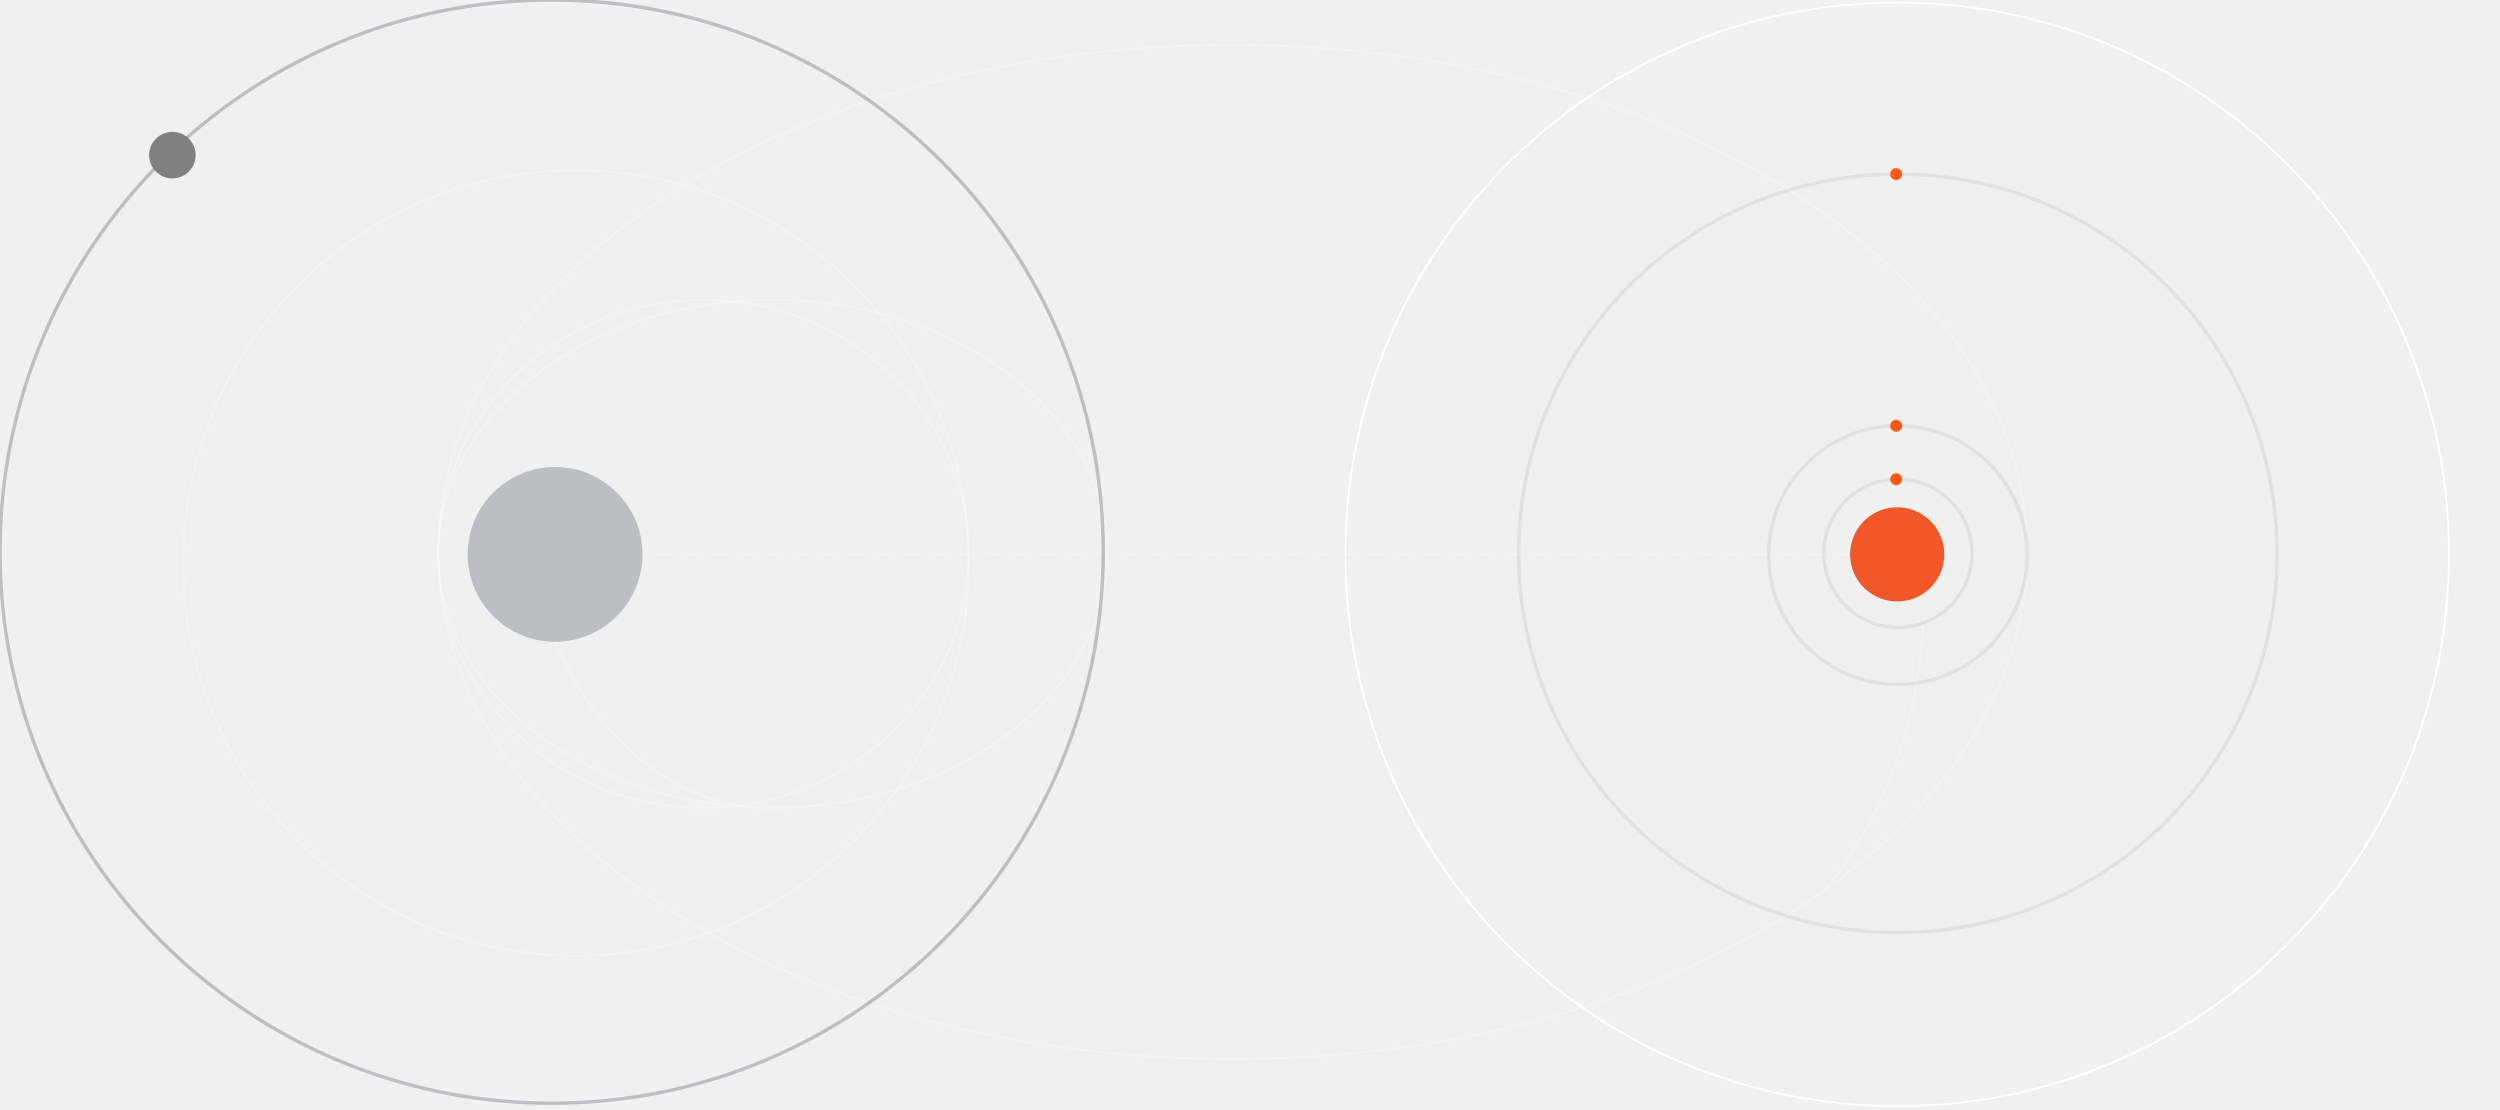
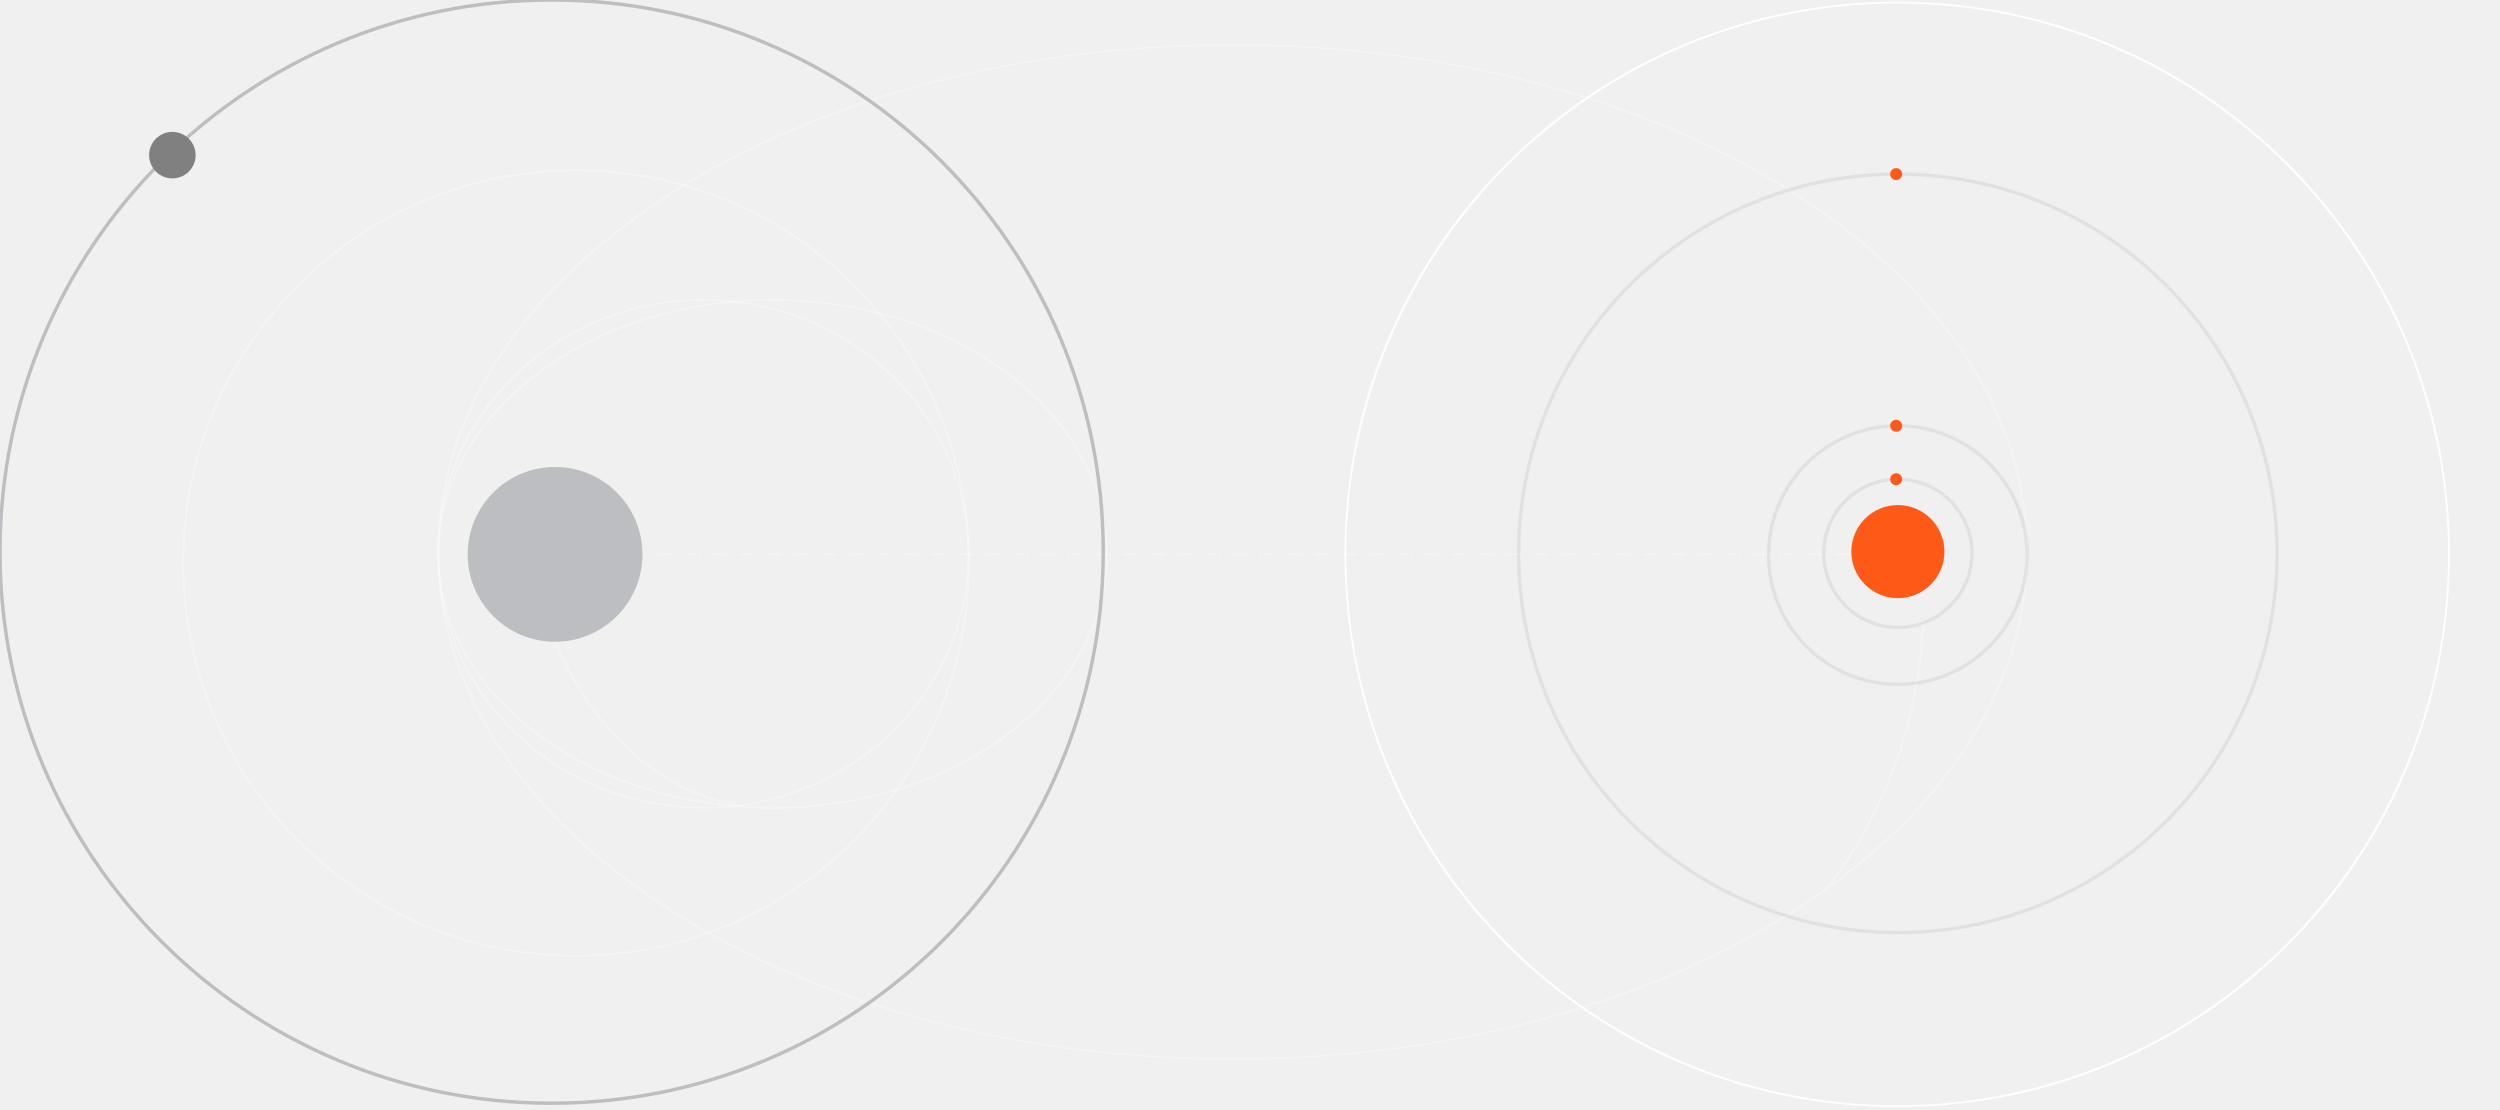
<svg xmlns="http://www.w3.org/2000/svg" version="1.1" id="view1back" x="0px" y="0px" viewBox="0 0 1450.3 643.5" style="enable-background:new 0 0 1450.3 643.5;" xml:space="preserve">
  <style type="text/css">
		.st10{opacity:0.3;}
		.st1{fill:#FFFFFF;}
		.st2{fill:#BDBEC1;}
		.st3{fill:#F15728;}
		.st4{fill: blue;}
		.st100 {opacity: 1; z-index:100;}
		.red-color {fill: red;}
+ 		#view1back .mob-circles {
+ 		    display: none;
+ 		}
+ 		.upper-circles{
+ 			opacity: 0.4;
+ 		}
+ 		#mob-planet1,
+ 		#mob-planet2 {
+ 			opacity: 1;
+ 		}
	</style>
  <g>
    <g class="st10">
      <g>
        <rect x="322" y="321.1" class="st1" width="4" height="1" />
      </g>
      <g>
        <path class="st1" d="M1088.7,322.1h-7.9v-1h7.9V322.1z M1072.8,322.1h-7.9v-1h7.9V322.1z M1056.9,322.1h-7.9v-1h7.9V322.1z       M1041,322.1h-7.9v-1h7.9V322.1z M1025.1,322.1h-7.9v-1h7.9V322.1z M1009.2,322.1h-7.9v-1h7.9V322.1z M993.3,322.1h-7.9v-1h7.9      V322.1z M977.5,322.1h-7.9v-1h7.9V322.1z M961.6,322.1h-7.9v-1h7.9V322.1z M945.7,322.1h-7.9v-1h7.9V322.1z M929.8,322.1h-7.9v-1      h7.9V322.1z M913.9,322.1H906v-1h7.9V322.1z M898,322.1h-7.9v-1h7.9V322.1z M882.1,322.1h-7.9v-1h7.9V322.1z M866.2,322.1h-7.9      v-1h7.9V322.1z M850.3,322.1h-7.9v-1h7.9V322.1z M834.5,322.1h-7.9v-1h7.9V322.1z M818.6,322.1h-7.9v-1h7.9V322.1z M802.7,322.1      h-7.9v-1h7.9V322.1z M786.8,322.1h-7.9v-1h7.9V322.1z M770.9,322.1H763v-1h7.9V322.1z M755,322.1h-7.9v-1h7.9V322.1z       M739.1,322.1h-7.9v-1h7.9V322.1z M723.2,322.1h-7.9v-1h7.9V322.1z M707.3,322.1h-7.9v-1h7.9V322.1z M691.5,322.1h-7.9v-1h7.9      V322.1z M675.6,322.1h-7.9v-1h7.9V322.1z M659.7,322.1h-7.9v-1h7.9V322.1z M643.8,322.1h-7.9v-1h7.9V322.1z M627.9,322.1H620v-1      h7.9V322.1z M612,322.1h-7.9v-1h7.9V322.1z M596.1,322.1h-7.9v-1h7.9V322.1z M580.2,322.1h-7.9v-1h7.9V322.1z M564.3,322.1h-7.9      v-1h7.9V322.1z M548.5,322.1h-7.9v-1h7.9V322.1z M532.6,322.1h-7.9v-1h7.9V322.1z M516.7,322.1h-7.9v-1h7.9V322.1z M500.8,322.1      h-7.9v-1h7.9V322.1z M484.9,322.1H477v-1h7.9V322.1z M469,322.1h-7.9v-1h7.9V322.1z M453.1,322.1h-7.9v-1h7.9V322.1z       M437.2,322.1h-7.9v-1h7.9V322.1z M421.4,322.1h-7.9v-1h7.9V322.1z M405.5,322.1h-7.9v-1h7.9V322.1z M389.6,322.1h-7.9v-1h7.9      V322.1z M373.7,322.1h-7.9v-1h7.9V322.1z M357.8,322.1h-7.9v-1h7.9V322.1z M341.9,322.1H334v-1h7.9V322.1z" />
      </g>
      <g>
        <rect x="1096.6" y="321.1" class="st1" width="4" height="1" />
      </g>
    </g>
    <g class="st10">
      <path class="st1" d="M334.1,555c-61,0-118.3-23.8-161.5-66.9s-66.9-100.5-66.9-161.5s23.8-118.3,66.9-161.5s100.5-66.9,161.5-66.9     c61,0,118.3,23.8,161.5,66.9c43.1,43.1,66.9,100.5,66.9,161.5c0,61-23.8,118.3-66.9,161.5C452.5,531.2,395.1,555,334.1,555z      M334.1,99.4c-58.2,0-116.4,22.2-160.8,66.5c-88.6,88.6-88.6,232.9,0,321.5c44.3,44.3,102.6,66.5,160.8,66.5     c58.2,0,116.4-22.2,160.8-66.5c42.9-42.9,66.6-100,66.6-160.8c0-60.7-23.6-117.8-66.6-160.8C450.6,121.5,392.4,99.4,334.1,99.4z" />
    </g>
    <g>
      <path class="st1" d="M1100.6,642.2c-85.6,0-166.1-33.3-226.7-93.9C813.4,487.8,780,407.2,780,321.6c0-85.6,33.3-166.1,93.9-226.7     C934.5,34.3,1015,1,1100.6,1c85.6,0,166.1,33.3,226.7,93.9c60.6,60.6,93.9,141.1,93.9,226.7c0,85.6-33.3,166.1-93.9,226.7     C1266.8,608.9,1186.3,642.2,1100.6,642.2z M1100.6,2C924.4,2,781,145.4,781,321.6c0,176.2,143.4,319.6,319.6,319.6     c176.2,0,319.6-143.4,319.6-319.6C1420.2,145.4,1276.9,2,1100.6,2z" />
    </g>
    <g class="st10">
      <path class="st1" d="M408,469.1c-85.1,0-154.3-66.3-154.3-147.8c0-81.5,69.2-147.8,154.3-147.8s154.3,66.3,154.3,147.8     C562.4,402.8,493.1,469.1,408,469.1z M408,174.5c-84.5,0-153.3,65.9-153.3,146.8c0,81,68.8,146.8,153.3,146.8     s153.3-65.9,153.3-146.8C561.4,240.3,492.6,174.5,408,174.5z" />
    </g>
    <g class="st10">
      <path class="st1" d="M1140.1,205.4c-23.2-35.1-56.5-66.6-98.9-93.6c-87.1-55.6-202.9-86.2-326.1-86.2     c-123.2,0-239,30.6-326.1,86.2c-42.4,27.1-75.7,58.6-98.9,93.6c-24.1,36.3-36.3,75-36.3,114.8c0,39.8,12.2,78.4,36.3,114.8     c23.3,35.1,56.5,66.6,98.9,93.6c87.1,55.6,202.9,86.2,326.1,86.2c123.2,0,239-30.6,326.1-86.2c42.4-27.1,75.7-58.6,98.9-93.6     c24.1-36.3,36.3-75,36.3-114.8C1176.4,280.3,1164.2,241.7,1140.1,205.4z M1061.5,513.6c4.6-5.6,14.4-18.5,24.3-37.7     c12.6-24.2,28-63.5,30.3-113.7l-1,0c-4.3,95.5-56.3,153.2-57,153.9c-5.6,4-11.4,7.9-17.4,11.7c-87,55.5-202.6,86.1-325.6,86.1     c-123,0-238.6-30.6-325.6-86.1c-86.9-55.5-134.7-129.2-134.7-207.6c0-78.4,47.9-152.1,134.7-207.6c87-55.5,202.6-86.1,325.6-86.1     s238.6,30.6,325.6,86.1c86.9,55.5,134.7,129.2,134.7,207.6C1175.4,392,1135.2,460,1061.5,513.6z" />
    </g>
    <g class="st10">
      <path class="st1" d="M448.2,173.5c-107.2,0-194.4,66.3-194.4,147.8c0,78.3,80.6,142.6,182.1,147.5c0.2,0,0.4,0.1,0.7,0.1l0,0     c3.9,0.2,7.8,0.3,11.7,0.3c107.2,0,194.4-66.3,194.4-147.8C642.6,239.8,555.4,173.5,448.2,173.5z M448.2,468.1     c-4.1,0-8.2-0.1-12.3-0.3c-41.8-4.6-70.3-30.2-87-51c-18.1-22.6-26.4-44.5-26.4-44.7l-0.9,0.3c0.1,0.2,8.4,22.2,26.6,45     c15.2,19,40.3,42,76.4,49.6c-95.5-8.9-169.8-70.8-169.8-145.7c0-81,86.8-146.8,193.4-146.8c106.7,0,193.4,65.9,193.4,146.8     C641.6,402.2,554.8,468.1,448.2,468.1z" />
    </g>
-     <g>
+     <g class="planet-opacity">
      <path class="st2" d="M372.7,321.6c0,28-22.7,50.7-50.7,50.7c-28,0-50.7-22.7-50.7-50.7c0-28,22.7-50.7,50.7-50.7     C350,270.9,372.7,293.6,372.7,321.6z" />
    </g>
-     <g>
-       <path class="st3" d="M1127.6,317.4c2.3,14.9-7.9,28.9-22.8,31.2c-14.9,2.3-28.9-7.9-31.2-22.8c-2.3-14.9,7.9-28.9,22.8-31.2     C1111.3,292.3,1125.3,302.5,1127.6,317.4z" />
+     <g class="planet-opacity">
+       <circle fill="#ff5917" r="27" cx="1101" stroke-width="2" cy="320" />
    </g>
  </g>
  <g>
    <circle fill="transparent" id="left_line" stroke="#BDBEC1" r="320" cx="320" stroke-width="2" cy="320" />
  </g>
  <g>
    <circle fill="transparent" id="right_line" stroke="#BDBEC1" r="75" cx="1101" stroke-width="2" cy="322" class="st10" />
  </g>
  <g>
    <circle fill="transparent" id="right_line2" stroke="#BDBEC1" r="43" cx="1101" stroke-width="2" cy="321" class="st10" />
  </g>
  <g>
    <circle fill="transparent" id="right_line3" stroke="#BDBEC1" r="220" cx="1101" stroke-width="2" cy="321" class="st10" />
  </g>
-   <g class="st100">
+   <g class="st100 planet-opacity">
    <circle class="st100" id="left_planet" cx="100" cy="90" r="12" stroke="grey" stroke-width="3" fill="grey" />
  </g>
-   <g class="st100">
+   <g class="st100 planet-opacity">
    <circle id="small_planet" cx="1100" cy="247" r="2" stroke="#ff5917" stroke-width="3" fill="#ff5917" />
  </g>
-   <g class="st100">
+   <g class="st100 planet-opacity">
    <circle id="small_planet2" cx="1100" cy="278" r="2" stroke="#ff5917" stroke-width="3" fill="#ff5917" />
  </g>
-   <g class="st100">
+   <g class="st100 planet-opacity">
    <circle id="small_planet3" cx="1100" cy="101" r="2" stroke="#ff5917" stroke-width="3" fill="#ff5917" />
  </g>
+   <g class="mob-circles upper-circles">
+     <g class="mob-circles">
+       <circle fill="transparent" id="mob-line1" stroke="grey" r="350" cx="730" stroke-width="6" cy="320" />
+     </g>
+     <g class="st100 mob-circles">
+       <circle id="mob-planet1" class="st100" cx="580" cy="4" r="10" stroke="#ff5917" stroke-width="5" fill="#ff5917" />
+     </g>
+     <g class="mob-circles">
+       <circle fill="transparent" stroke="grey" id="mob-line2" r="250" cx="730" stroke-width="6" cy="322" class="st10" />
+     </g>
+     <g class="st100 mob-circles">
+       <circle cx="480" id="mob-planet2" cy="340" r="10" stroke="#ff5917" stroke-width="5" fill="#ff5917" />
+     </g>
+   </g>
</svg>
